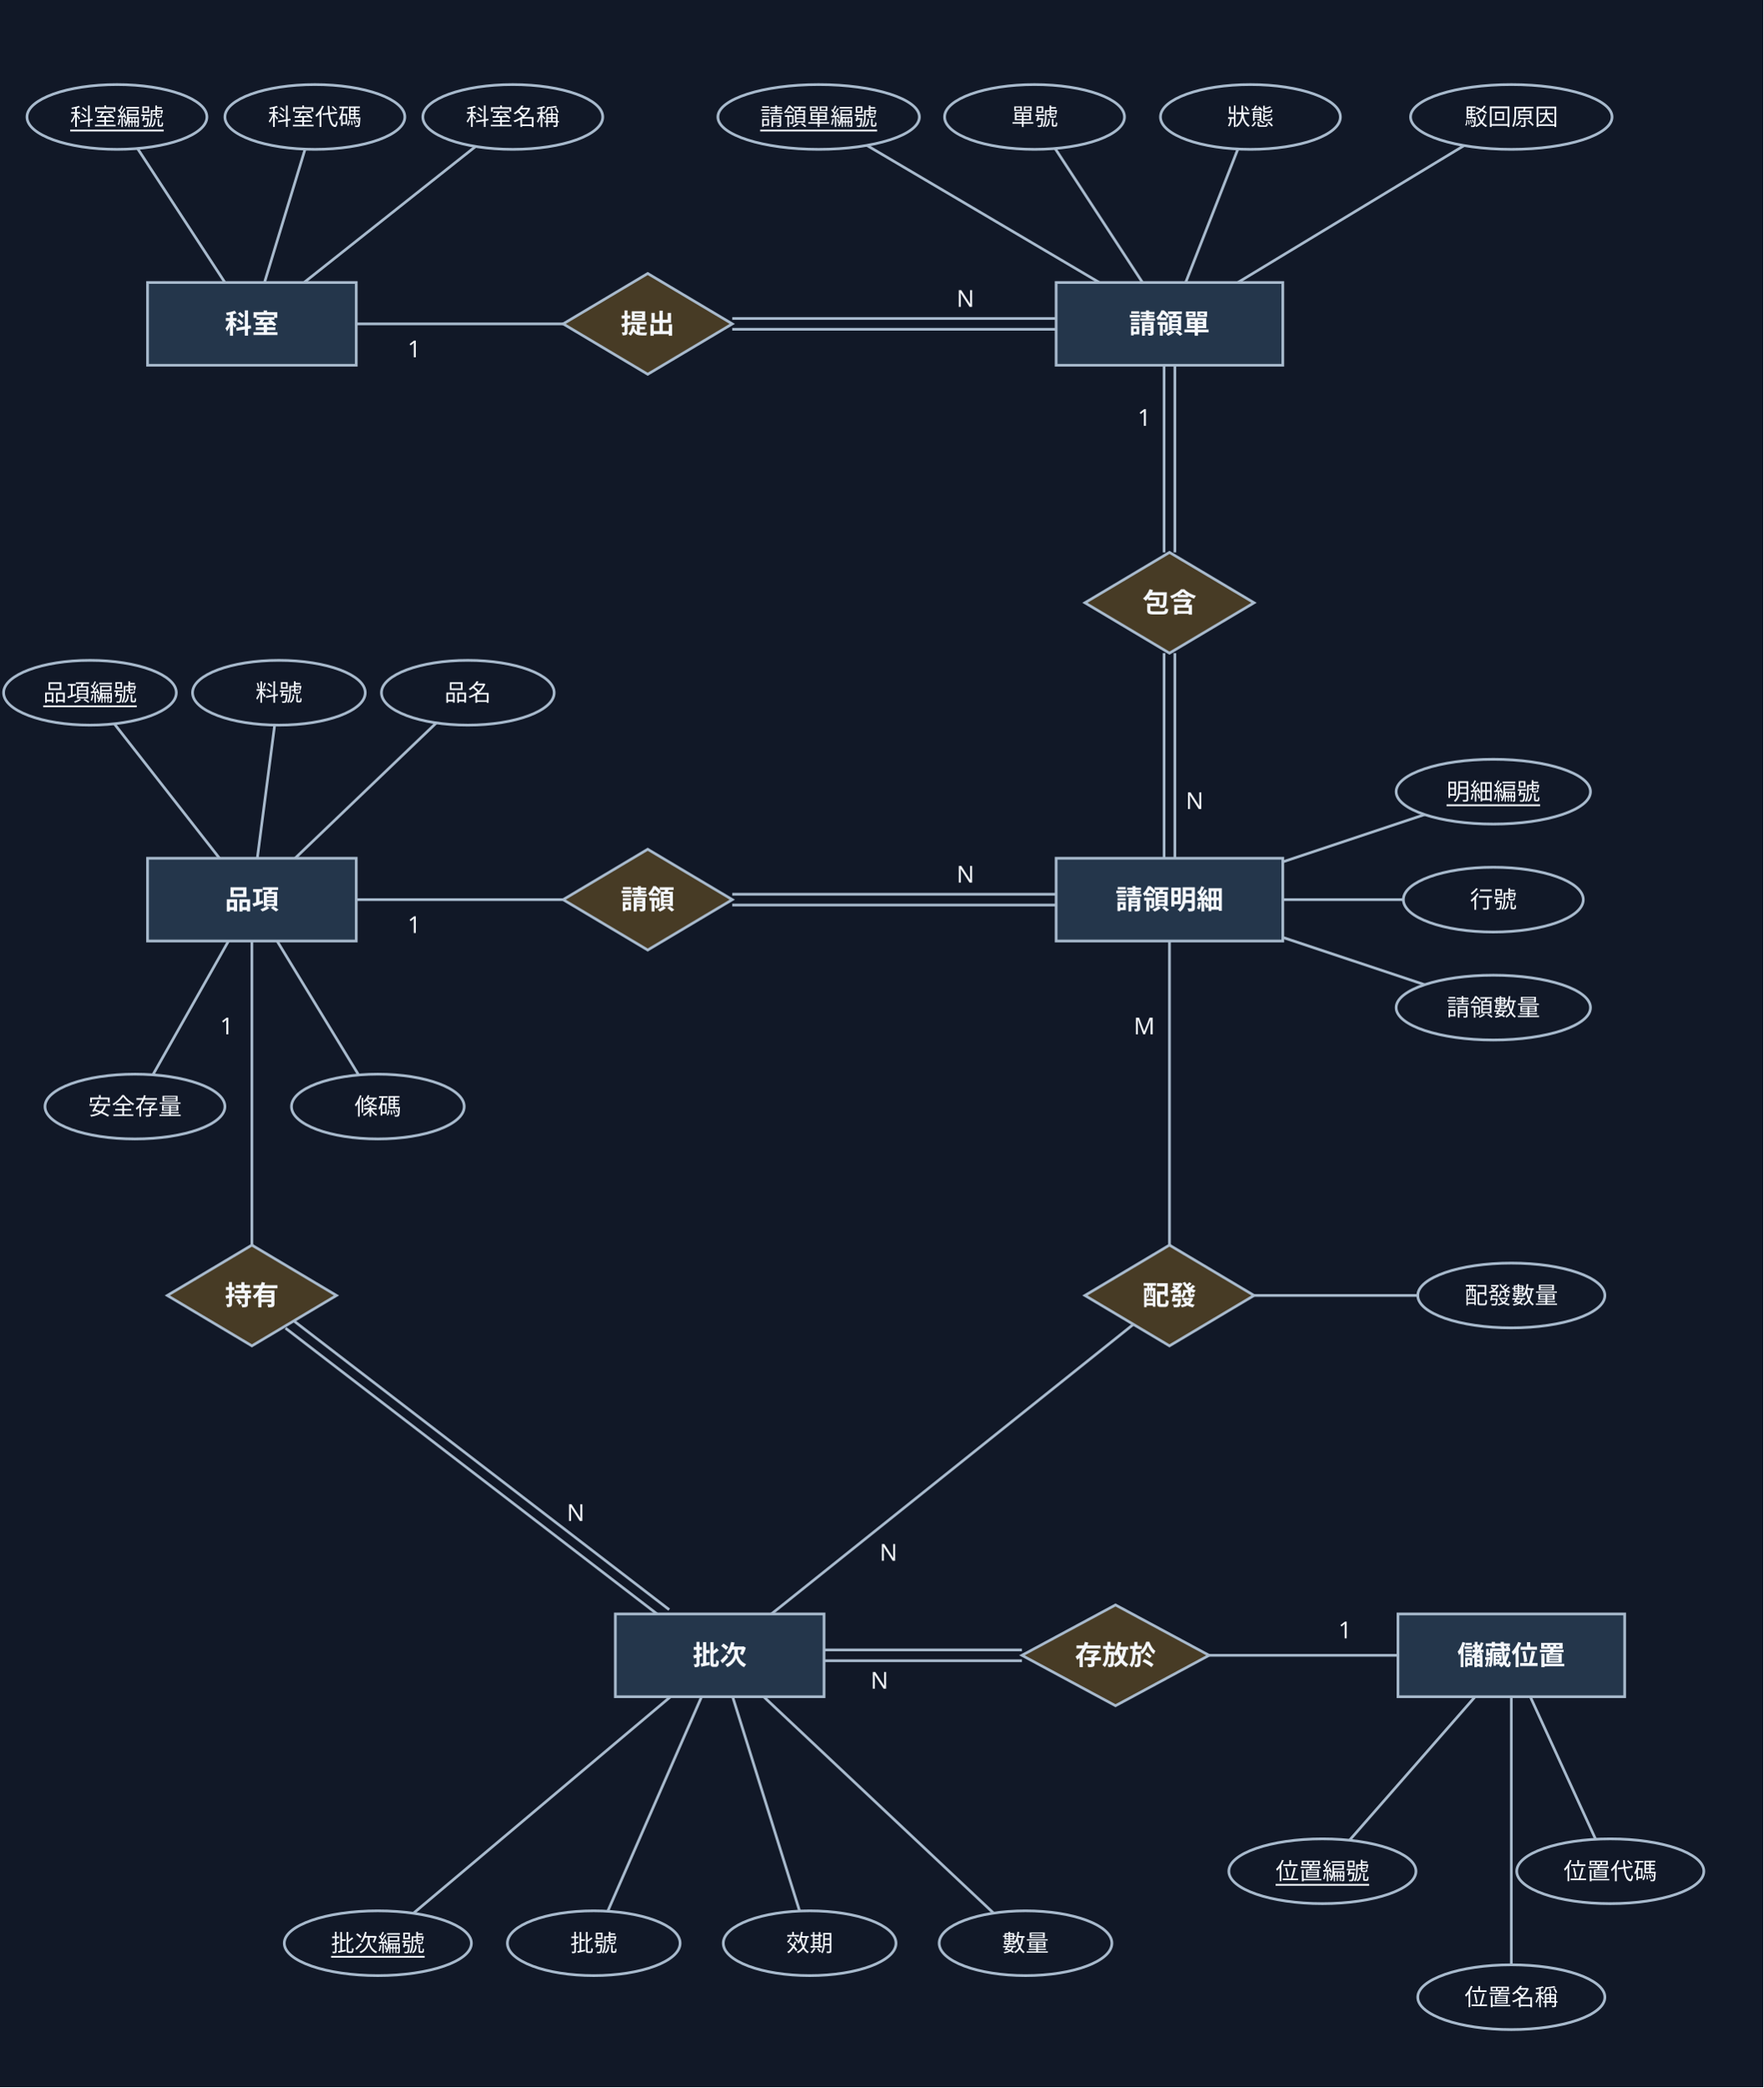
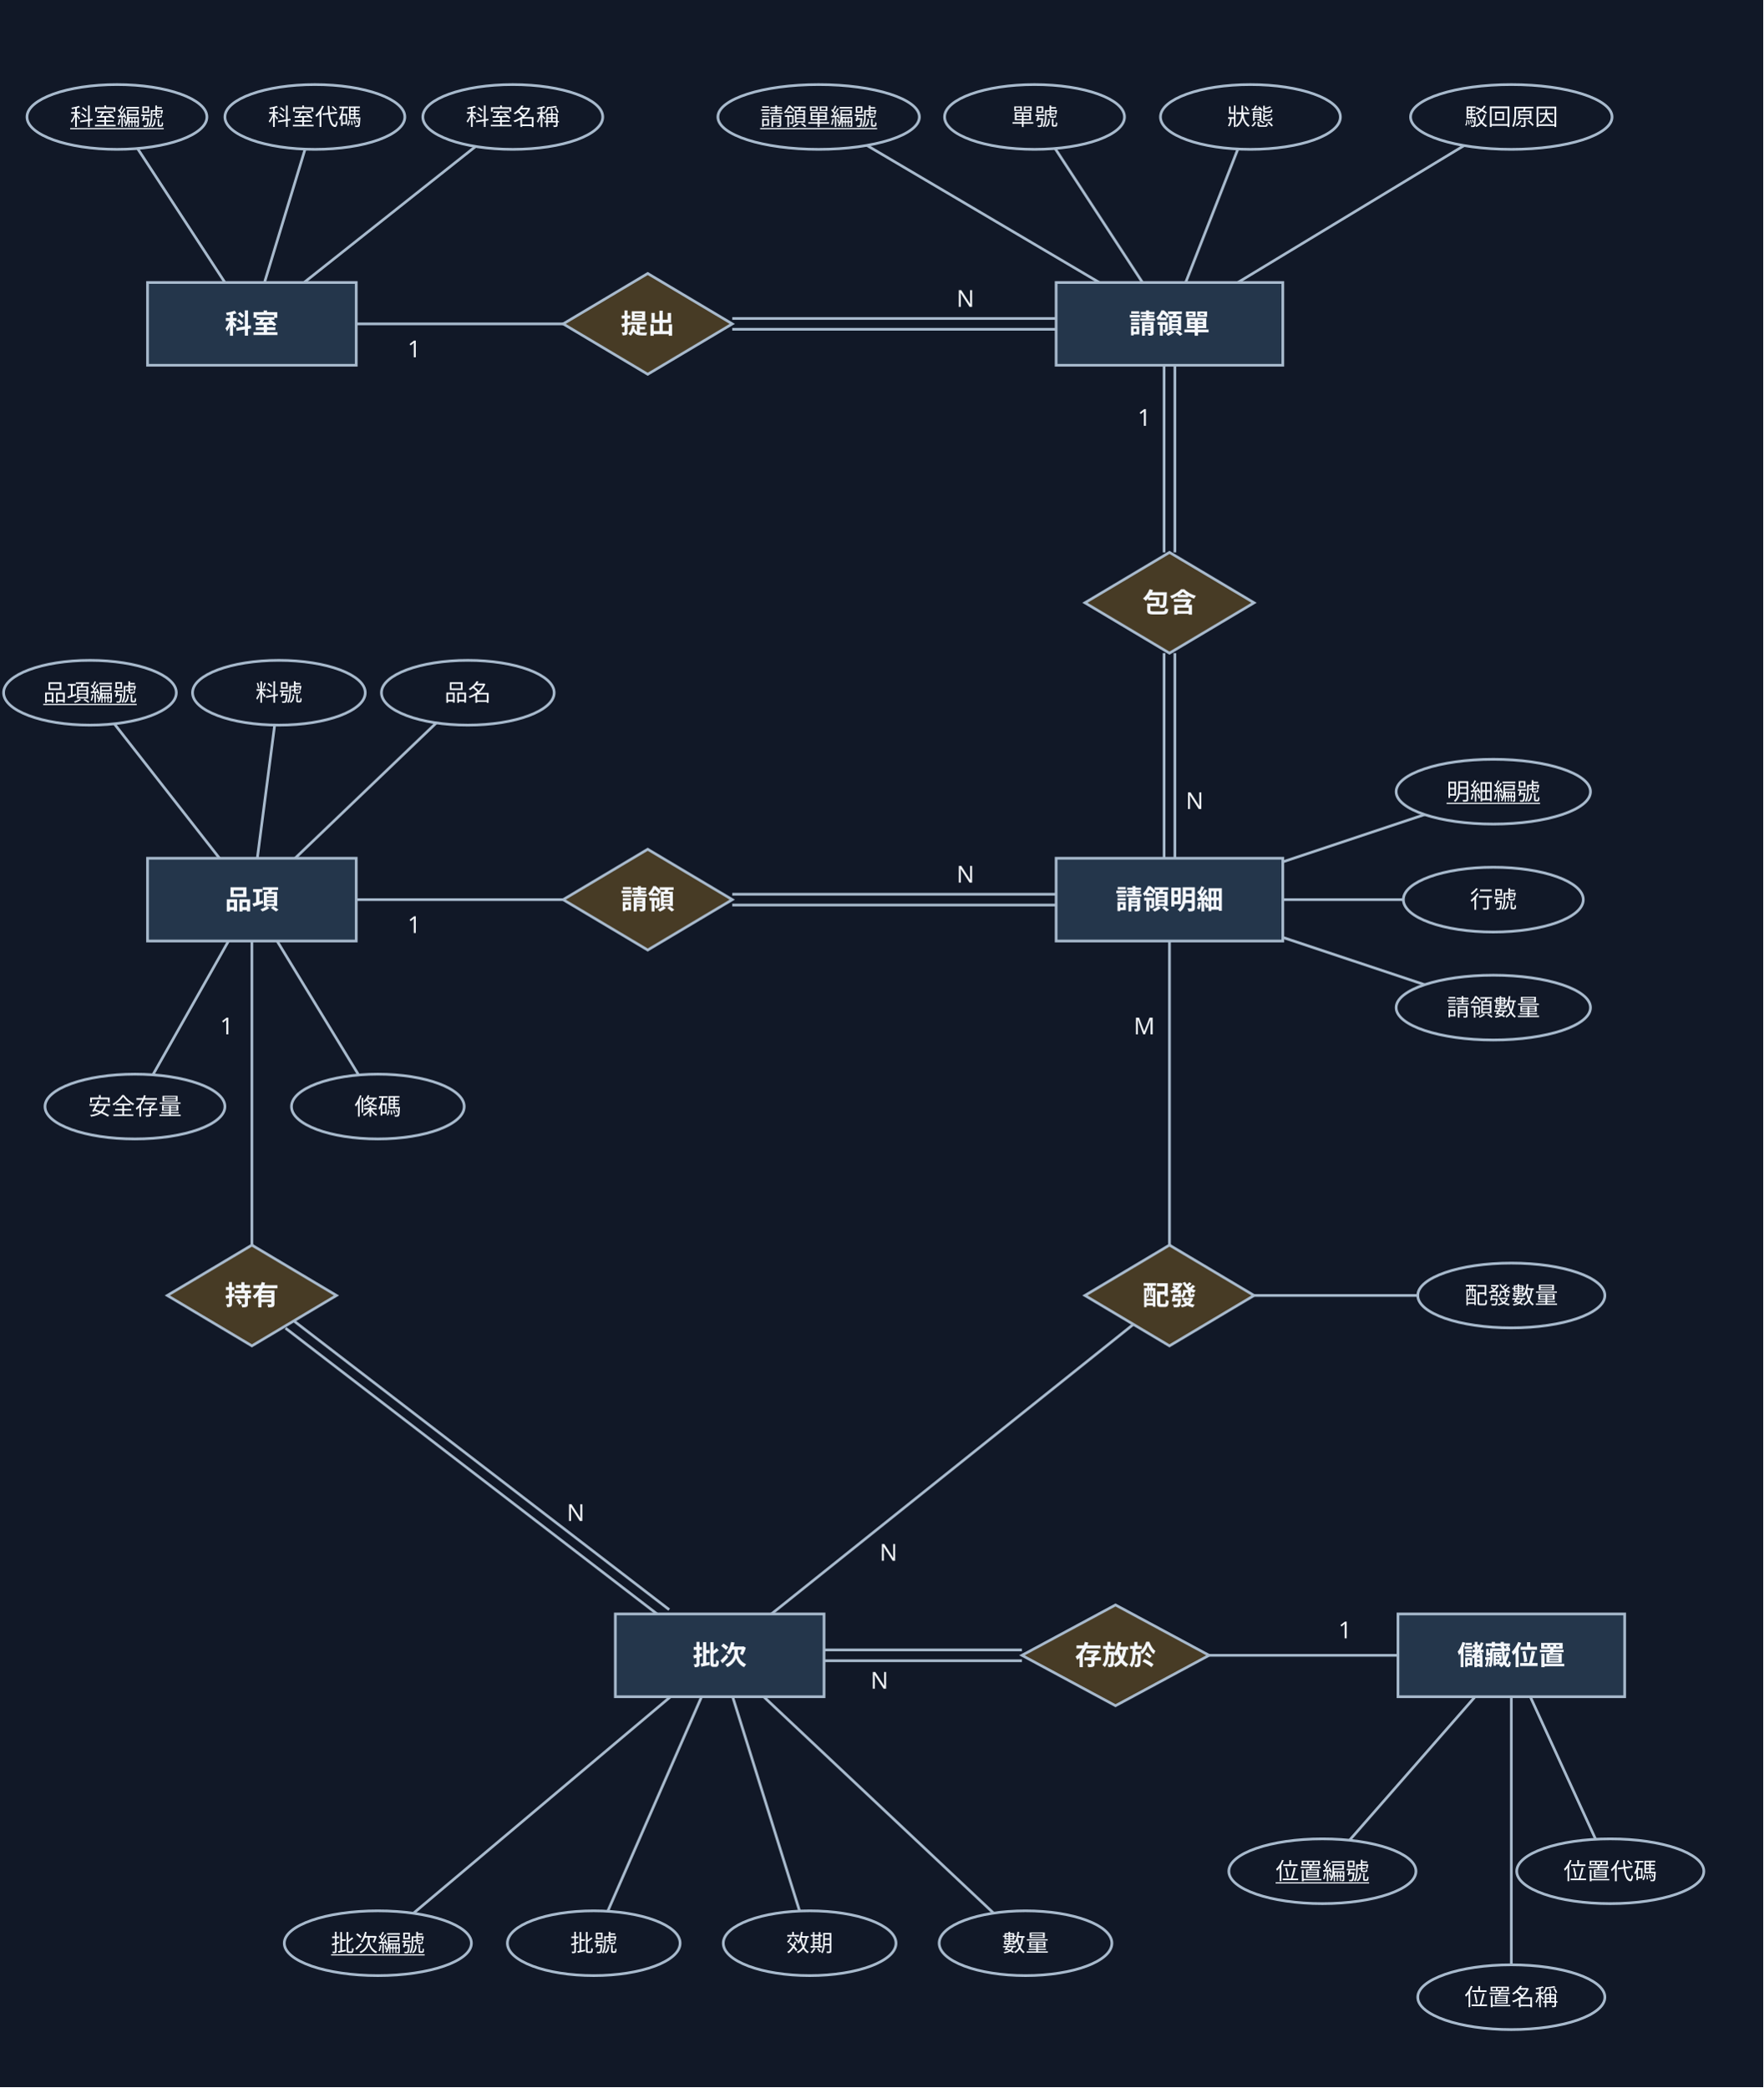
<svg xmlns="http://www.w3.org/2000/svg" width="980" height="1160" viewBox="0 0 980 1160" role="img" aria-labelledby="title description">
  <rect x="0" y="0" width="980" height="1160" fill="#111827" />
  <g fill="none" stroke="#a8bacd" stroke-width="1.5">
    <line data-name="屬性線 科室—科室編號" x1="125" y1="157" x2="76.43" y2="82.52" />
    <line data-name="屬性線 科室—科室代碼" x1="147" y1="157" x2="169.55" y2="82.89" />
    <line data-name="屬性線 科室—科室名稱" x1="169" y1="157" x2="264.33" y2="81.39" />
    <line data-name="屬性線 請領單—請領單編號" x1="611" y1="157" x2="481.8" y2="80.8" />
    <line data-name="屬性線 請領單—單號" x1="635" y1="157" x2="586.43" y2="82.52" />
    <line data-name="屬性線 請領單—狀態" x1="659" y1="157" x2="688.03" y2="82.82" />
    <line data-name="屬性線 請領單—駁回原因" x1="688" y1="157" x2="813.73" y2="80.9" />
    <line data-name="屬性線 品項—品項編號" x1="122" y1="477" x2="63.52" y2="402.27" />
    <line data-name="屬性線 品項—料號" x1="143" y1="477" x2="152.65" y2="402.98" />
    <line data-name="屬性線 品項—品名" x1="164" y1="477" x2="242.51" y2="401.76" />
    <line data-name="屬性線 品項—安全存量" x1="127" y1="523" x2="84.97" y2="597.36" />
    <line data-name="屬性線 品項—條碼" x1="154" y1="523" x2="199.32" y2="597.45" />
    <line data-name="屬性線 請領明細—明細編號" x1="713" y1="479" x2="791.82" y2="452.73" />
    <line data-name="屬性線 請領明細—行號" x1="713" y1="500" x2="780" y2="500" />
    <line data-name="屬性線 請領明細—請領數量" x1="713" y1="521" x2="791.82" y2="547.27" />
    <line data-name="屬性線 批次—批次編號" x1="372.69" y1="943" x2="229.77" y2="1063.35" />
    <line data-name="屬性線 批次—批號" x1="389.94" y1="943" x2="337.77" y2="1062.24" />
    <line data-name="屬性線 批次—效期" x1="407.19" y1="943" x2="444.41" y2="1062.12" />
    <line data-name="屬性線 批次—數量" x1="424.44" y1="943" x2="552.23" y2="1063.28" />
    <line data-name="屬性線 儲藏位置—位置編號" x1="819.88" y1="943" x2="750.07" y2="1022.77" />
    <line data-name="屬性線 儲藏位置—位置代碼" x1="850.54" y1="943" x2="886.85" y2="1022.22" />
    <line data-name="屬性線 儲藏位置—位置名稱" x1="840" y1="943" x2="840" y2="1092" />
    <line data-name="科室—提出 單線" x1="198" y1="180" x2="313" y2="180" />
    <line data-name="請領單—提出 雙線 1" x1="587" y1="183" x2="407" y2="183" />
    <line data-name="請領單—提出 雙線 2" x1="587" y1="177" x2="407" y2="177" />
    <line data-name="請領單—包含 雙線 1" x1="653" y1="203" x2="653" y2="307" />
    <line data-name="請領單—包含 雙線 2" x1="647" y1="203" x2="647" y2="307" />
    <line data-name="請領明細—包含 雙線 1" x1="647" y1="477" x2="647" y2="363" />
    <line data-name="請領明細—包含 雙線 2" x1="653" y1="477" x2="653" y2="363" />
    <line data-name="請領明細—請領 雙線 1" x1="587" y1="503" x2="407" y2="503" />
    <line data-name="請領明細—請領 雙線 2" x1="587" y1="497" x2="407" y2="497" />
    <line data-name="品項—請領 單線" x1="198" y1="500" x2="313" y2="500" />
    <line data-name="品項—持有 單線" x1="140" y1="523" x2="140" y2="692" />
    <line data-name="批次—持有 雙線 1" x1="368.27" y1="899.38" x2="158.68" y2="738.16" />
    <line data-name="批次—持有 雙線 2" x1="371.93" y1="894.62" x2="162.34" y2="733.4" />
    <line data-name="請領明細—配發 單線" x1="650" y1="523" x2="650" y2="692" />
    <line data-name="批次—配發 單線" x1="428.75" y1="897" x2="629.94" y2="736.05" />
    <line data-name="關聯屬性線 配發—配發數量" x1="697" y1="720" x2="788" y2="720" />
    <line data-name="批次—存放於 雙線 1" x1="458" y1="917" x2="568" y2="917" />
    <line data-name="批次—存放於 雙線 2" x1="458" y1="923" x2="568" y2="923" />
    <line data-name="儲藏位置—存放於 單線" x1="777" y1="920" x2="672" y2="920" />
  </g>
  <rect data-element="entity:DEPARTMENT" x="82" y="157" width="116" height="46" fill="#24364b" stroke="#a8bacd" stroke-width="1.5" />
  <rect data-element="entity:REQUISITION" x="587" y="157" width="126" height="46" fill="#24364b" stroke="#a8bacd" stroke-width="1.5" />
  <rect data-element="entity:ITEM" x="82" y="477" width="116" height="46" fill="#24364b" stroke="#a8bacd" stroke-width="1.5" />
  <rect data-element="entity:REQUISITION_LINE" x="587" y="477" width="126" height="46" fill="#24364b" stroke="#a8bacd" stroke-width="1.5" />
  <rect data-element="entity:STOCK_LOT" x="342" y="897" width="116" height="46" fill="#24364b" stroke="#a8bacd" stroke-width="1.5" />
  <rect data-element="entity:STORAGE_LOCATION" x="777" y="897" width="126" height="46" fill="#24364b" stroke="#a8bacd" stroke-width="1.5" />
  <polygon data-element="relationship:SUBMITS" points="360,152 407,180 360,208 313,180" fill="#473b25" stroke="#a8bacd" stroke-width="1.5" />
  <polygon data-element="relationship:CONTAINS" points="650,307 697,335 650,363 603,335" fill="#473b25" stroke="#a8bacd" stroke-width="1.5" />
  <polygon data-element="relationship:REQUESTS" points="360,472 407,500 360,528 313,500" fill="#473b25" stroke="#a8bacd" stroke-width="1.5" />
  <polygon data-element="relationship:HOLDS" points="140,692 187,720 140,748 93,720" fill="#473b25" stroke="#a8bacd" stroke-width="1.5" />
  <polygon data-element="relationship:ALLOCATES" points="650,692 697,720 650,748 603,720" fill="#473b25" stroke="#a8bacd" stroke-width="1.5" />
  <polygon data-element="relationship:STORED_AT" points="620,892 672,920 620,948 568,920" fill="#473b25" stroke="#a8bacd" stroke-width="1.5" />
  <ellipse data-element="attribute:DEPARTMENT:DEPARTMENT_ID" cx="65" cy="65" rx="50" ry="18" fill="#111827" stroke="#a8bacd" stroke-width="1.5" />
  <ellipse data-element="attribute:DEPARTMENT:DEPARTMENT_CODE" cx="175" cy="65" rx="50" ry="18" fill="#111827" stroke="#a8bacd" stroke-width="1.5" />
  <ellipse data-element="attribute:DEPARTMENT:DEPARTMENT_NAME" cx="285" cy="65" rx="50" ry="18" fill="#111827" stroke="#a8bacd" stroke-width="1.5" />
  <ellipse data-element="attribute:REQUISITION:REQUISITION_ID" cx="455" cy="65" rx="56" ry="18" fill="#111827" stroke="#a8bacd" stroke-width="1.5" />
  <ellipse data-element="attribute:REQUISITION:REQUISITION_NO" cx="575" cy="65" rx="50" ry="18" fill="#111827" stroke="#a8bacd" stroke-width="1.5" />
  <ellipse data-element="attribute:REQUISITION:STATUS" cx="695" cy="65" rx="50" ry="18" fill="#111827" stroke="#a8bacd" stroke-width="1.5" />
  <ellipse data-element="attribute:REQUISITION:REJECTION_REASON" cx="840" cy="65" rx="56" ry="18" fill="#111827" stroke="#a8bacd" stroke-width="1.5" />
  <ellipse data-element="attribute:ITEM:ITEM_ID" cx="50" cy="385" rx="48" ry="18" fill="#111827" stroke="#a8bacd" stroke-width="1.5" />
  <ellipse data-element="attribute:ITEM:ITEM_CODE" cx="155" cy="385" rx="48" ry="18" fill="#111827" stroke="#a8bacd" stroke-width="1.5" />
  <ellipse data-element="attribute:ITEM:ITEM_NAME" cx="260" cy="385" rx="48" ry="18" fill="#111827" stroke="#a8bacd" stroke-width="1.5" />
  <ellipse data-element="attribute:ITEM:SAFETY_STOCK" cx="75" cy="615" rx="50" ry="18" fill="#111827" stroke="#a8bacd" stroke-width="1.5" />
  <ellipse data-element="attribute:ITEM:BARCODE" cx="210" cy="615" rx="48" ry="18" fill="#111827" stroke="#a8bacd" stroke-width="1.5" />
  <ellipse data-element="attribute:REQUISITION_LINE:REQUISITION_LINE_ID" cx="830" cy="440" rx="54" ry="18" fill="#111827" stroke="#a8bacd" stroke-width="1.5" />
  <ellipse data-element="attribute:REQUISITION_LINE:LINE_NO" cx="830" cy="500" rx="50" ry="18" fill="#111827" stroke="#a8bacd" stroke-width="1.5" />
  <ellipse data-element="attribute:REQUISITION_LINE:REQUESTED_QUANTITY" cx="830" cy="560" rx="54" ry="18" fill="#111827" stroke="#a8bacd" stroke-width="1.5" />
  <ellipse data-element="attribute:STOCK_LOT:STOCK_LOT_ID" cx="210" cy="1080" rx="52" ry="18" fill="#111827" stroke="#a8bacd" stroke-width="1.5" />
  <ellipse data-element="attribute:STOCK_LOT:LOT_NUMBER" cx="330" cy="1080" rx="48" ry="18" fill="#111827" stroke="#a8bacd" stroke-width="1.5" />
  <ellipse data-element="attribute:STOCK_LOT:EXPIRY_DATE" cx="450" cy="1080" rx="48" ry="18" fill="#111827" stroke="#a8bacd" stroke-width="1.5" />
  <ellipse data-element="attribute:STOCK_LOT:LOT_QUANTITY" cx="570" cy="1080" rx="48" ry="18" fill="#111827" stroke="#a8bacd" stroke-width="1.5" />
  <ellipse data-element="attribute:STORAGE_LOCATION:LOCATION_ID" cx="735" cy="1040" rx="52" ry="18" fill="#111827" stroke="#a8bacd" stroke-width="1.5" />
  <ellipse data-element="attribute:STORAGE_LOCATION:LOCATION_CODE" cx="895" cy="1040" rx="52" ry="18" fill="#111827" stroke="#a8bacd" stroke-width="1.5" />
  <ellipse data-element="attribute:STORAGE_LOCATION:LOCATION_NAME" cx="840" cy="1110" rx="52" ry="18" fill="#111827" stroke="#a8bacd" stroke-width="1.5" />
  <ellipse data-element="attribute:ALLOCATES:ALLOCATED_QUANTITY" cx="840" cy="720" rx="52" ry="18" fill="#111827" stroke="#a8bacd" stroke-width="1.5" />
  <g font-family="&quot;Microsoft JhengHei&quot;, &quot;Noto Sans TC&quot;, &quot;PingFang TC&quot;, sans-serif" text-anchor="middle" fill="#f4f7fb">
    <text x="140" y="185.25" font-size="15" font-weight="600">科室</text>
-     <text x="65" y="69.55" font-size="13" font-weight="400">科室編號</text>
-     <line data-primary-key="科室編號" x1="39" y1="72.55" x2="91" y2="72.55" stroke="#f4f7fb" stroke-width="1" />
+     <text x="65" y="69.55" font-size="13" font-weight="400" text-decoration="underline" data-primary-key="attribute:DEPARTMENT:DEPARTMENT_ID">科室編號</text>
    <text x="175" y="69.55" font-size="13" font-weight="400">科室代碼</text>
    <text x="285" y="69.55" font-size="13" font-weight="400">科室名稱</text>
    <text x="650" y="185.25" font-size="15" font-weight="600">請領單</text>
-     <text x="455" y="69.55" font-size="13" font-weight="400">請領單編號</text>
-     <line data-primary-key="請領單編號" x1="422.5" y1="72.55" x2="487.5" y2="72.55" stroke="#f4f7fb" stroke-width="1" />
+     <text x="455" y="69.55" font-size="13" font-weight="400" text-decoration="underline" data-primary-key="attribute:REQUISITION:REQUISITION_ID">請領單編號</text>
    <text x="575" y="69.55" font-size="13" font-weight="400">單號</text>
    <text x="695" y="69.55" font-size="13" font-weight="400">狀態</text>
    <text x="840" y="69.55" font-size="13" font-weight="400">駁回原因</text>
    <text x="140" y="505.25" font-size="15" font-weight="600">品項</text>
-     <text x="50" y="389.55" font-size="13" font-weight="400">品項編號</text>
-     <line data-primary-key="品項編號" x1="24" y1="392.55" x2="76" y2="392.55" stroke="#f4f7fb" stroke-width="1" />
+     <text x="50" y="389.55" font-size="13" font-weight="400" text-decoration="underline" data-primary-key="attribute:ITEM:ITEM_ID">品項編號</text>
    <text x="155" y="389.55" font-size="13" font-weight="400">料號</text>
    <text x="260" y="389.55" font-size="13" font-weight="400">品名</text>
    <text x="75" y="619.55" font-size="13" font-weight="400">安全存量</text>
    <text x="210" y="619.55" font-size="13" font-weight="400">條碼</text>
    <text x="650" y="505.25" font-size="15" font-weight="600">請領明細</text>
-     <text x="830" y="444.55" font-size="13" font-weight="400">明細編號</text>
-     <line data-primary-key="明細編號" x1="804" y1="447.55" x2="856" y2="447.55" stroke="#f4f7fb" stroke-width="1" />
+     <text x="830" y="444.55" font-size="13" font-weight="400" text-decoration="underline" data-primary-key="attribute:REQUISITION_LINE:REQUISITION_LINE_ID">明細編號</text>
    <text x="830" y="504.55" font-size="13" font-weight="400">行號</text>
    <text x="830" y="564.55" font-size="13" font-weight="400">請領數量</text>
    <text x="400" y="925.25" font-size="15" font-weight="600">批次</text>
-     <text x="210" y="1084.55" font-size="13" font-weight="400">批次編號</text>
-     <line data-primary-key="批次編號" x1="184" y1="1087.55" x2="236" y2="1087.55" stroke="#f4f7fb" stroke-width="1" />
+     <text x="210" y="1084.55" font-size="13" font-weight="400" text-decoration="underline" data-primary-key="attribute:STOCK_LOT:STOCK_LOT_ID">批次編號</text>
    <text x="330" y="1084.55" font-size="13" font-weight="400">批號</text>
    <text x="450" y="1084.55" font-size="13" font-weight="400">效期</text>
    <text x="570" y="1084.55" font-size="13" font-weight="400">數量</text>
    <text x="840" y="925.25" font-size="15" font-weight="600">儲藏位置</text>
-     <text x="735" y="1044.55" font-size="13" font-weight="400">位置編號</text>
-     <line data-primary-key="位置編號" x1="709" y1="1047.55" x2="761" y2="1047.55" stroke="#f4f7fb" stroke-width="1" />
+     <text x="735" y="1044.55" font-size="13" font-weight="400" text-decoration="underline" data-primary-key="attribute:STORAGE_LOCATION:LOCATION_ID">位置編號</text>
    <text x="895" y="1044.55" font-size="13" font-weight="400">位置代碼</text>
    <text x="840" y="1114.55" font-size="13" font-weight="400">位置名稱</text>
    <text x="360" y="185.25" font-size="15" font-weight="600">提出</text>
    <text x="650" y="340.25" font-size="15" font-weight="600">包含</text>
    <text x="360" y="505.25" font-size="15" font-weight="600">請領</text>
    <text x="140" y="725.25" font-size="15" font-weight="600">持有</text>
    <text x="650" y="725.25" font-size="15" font-weight="600">配發</text>
    <text x="840" y="724.55" font-size="13" font-weight="400">配發數量</text>
    <text x="620" y="925.25" font-size="15" font-weight="600">存放於</text>
    <text x="230.2" y="198.55" font-size="13" font-weight="400">1</text>
    <text x="536.6" y="170.55" font-size="13" font-weight="400">N</text>
    <text x="636" y="236.67" font-size="13" font-weight="400">1</text>
    <text x="664" y="449.63" font-size="13" font-weight="400">N</text>
    <text x="536.6" y="490.55" font-size="13" font-weight="400">N</text>
    <text x="230.2" y="518.55" font-size="13" font-weight="400">1</text>
    <text x="126" y="574.87" font-size="13" font-weight="400">1</text>
    <text x="319.952" y="845.311" font-size="13" font-weight="400">N</text>
    <text x="636" y="574.87" font-size="13" font-weight="400">M</text>
    <text x="493.829" y="867.416" font-size="13" font-weight="400">N</text>
    <text x="488.8" y="938.55" font-size="13" font-weight="400">N</text>
    <text x="747.6" y="910.55" font-size="13" font-weight="400">1</text>
  </g>
</svg>
